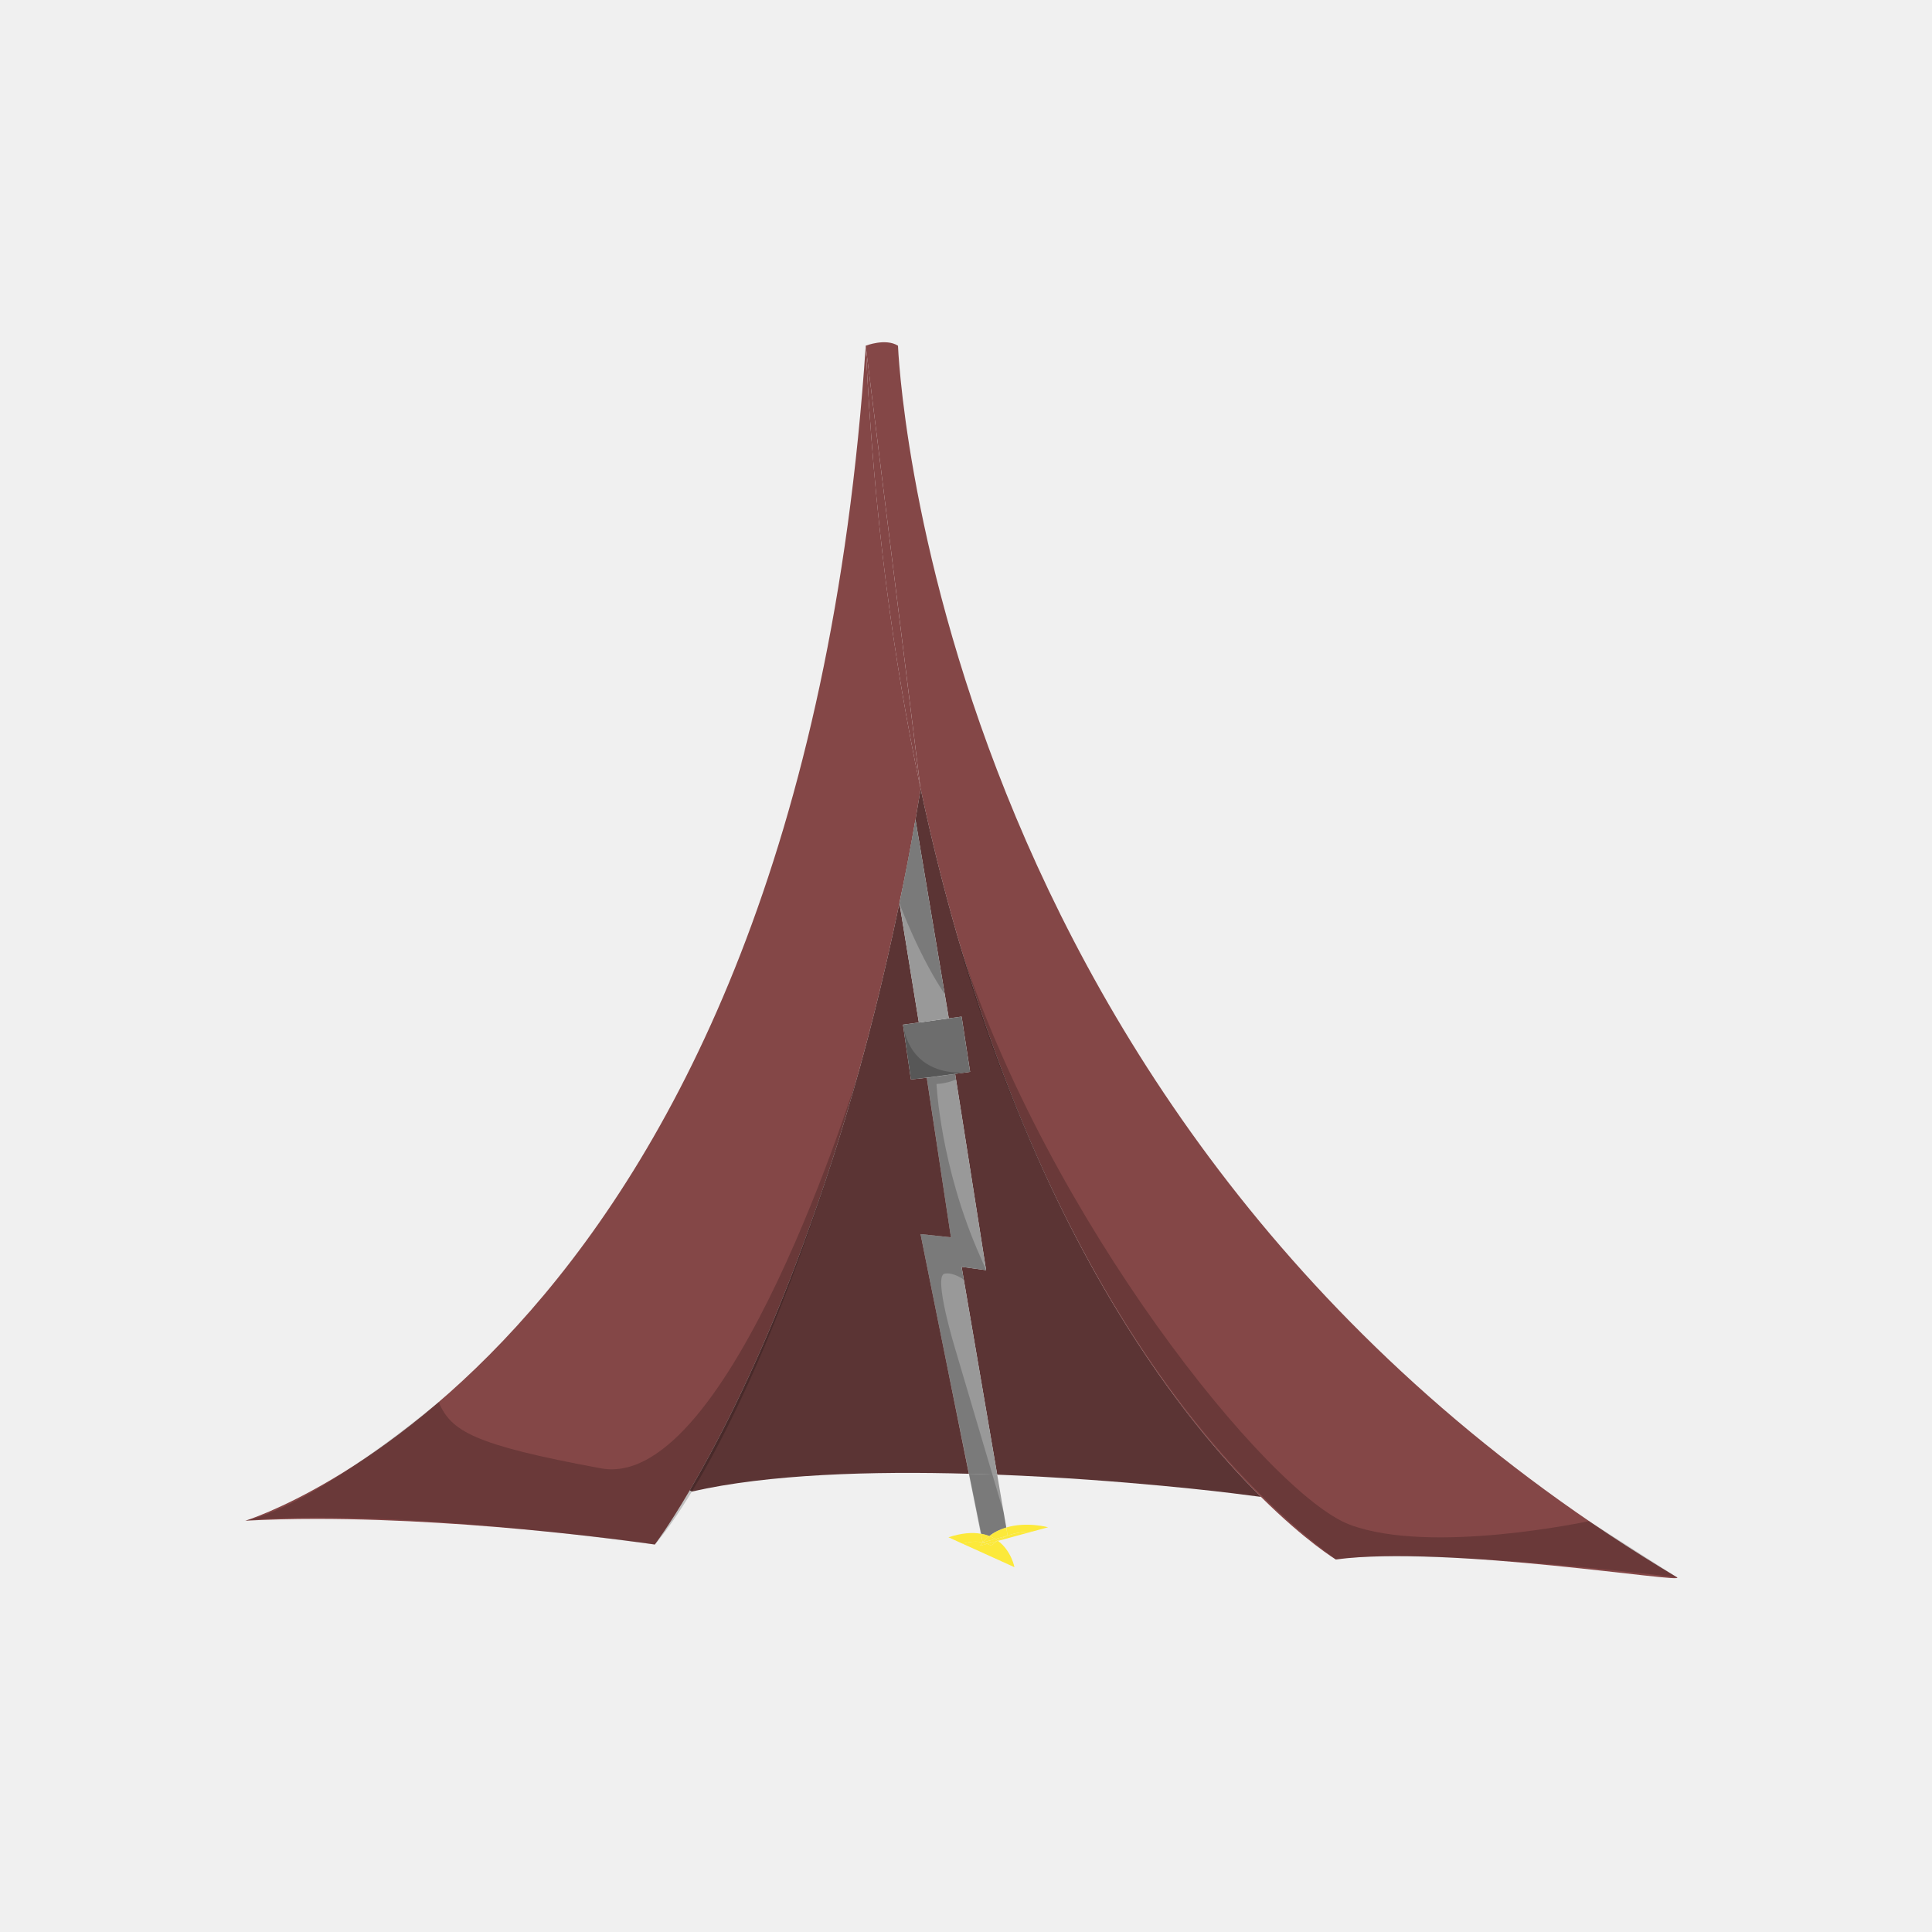
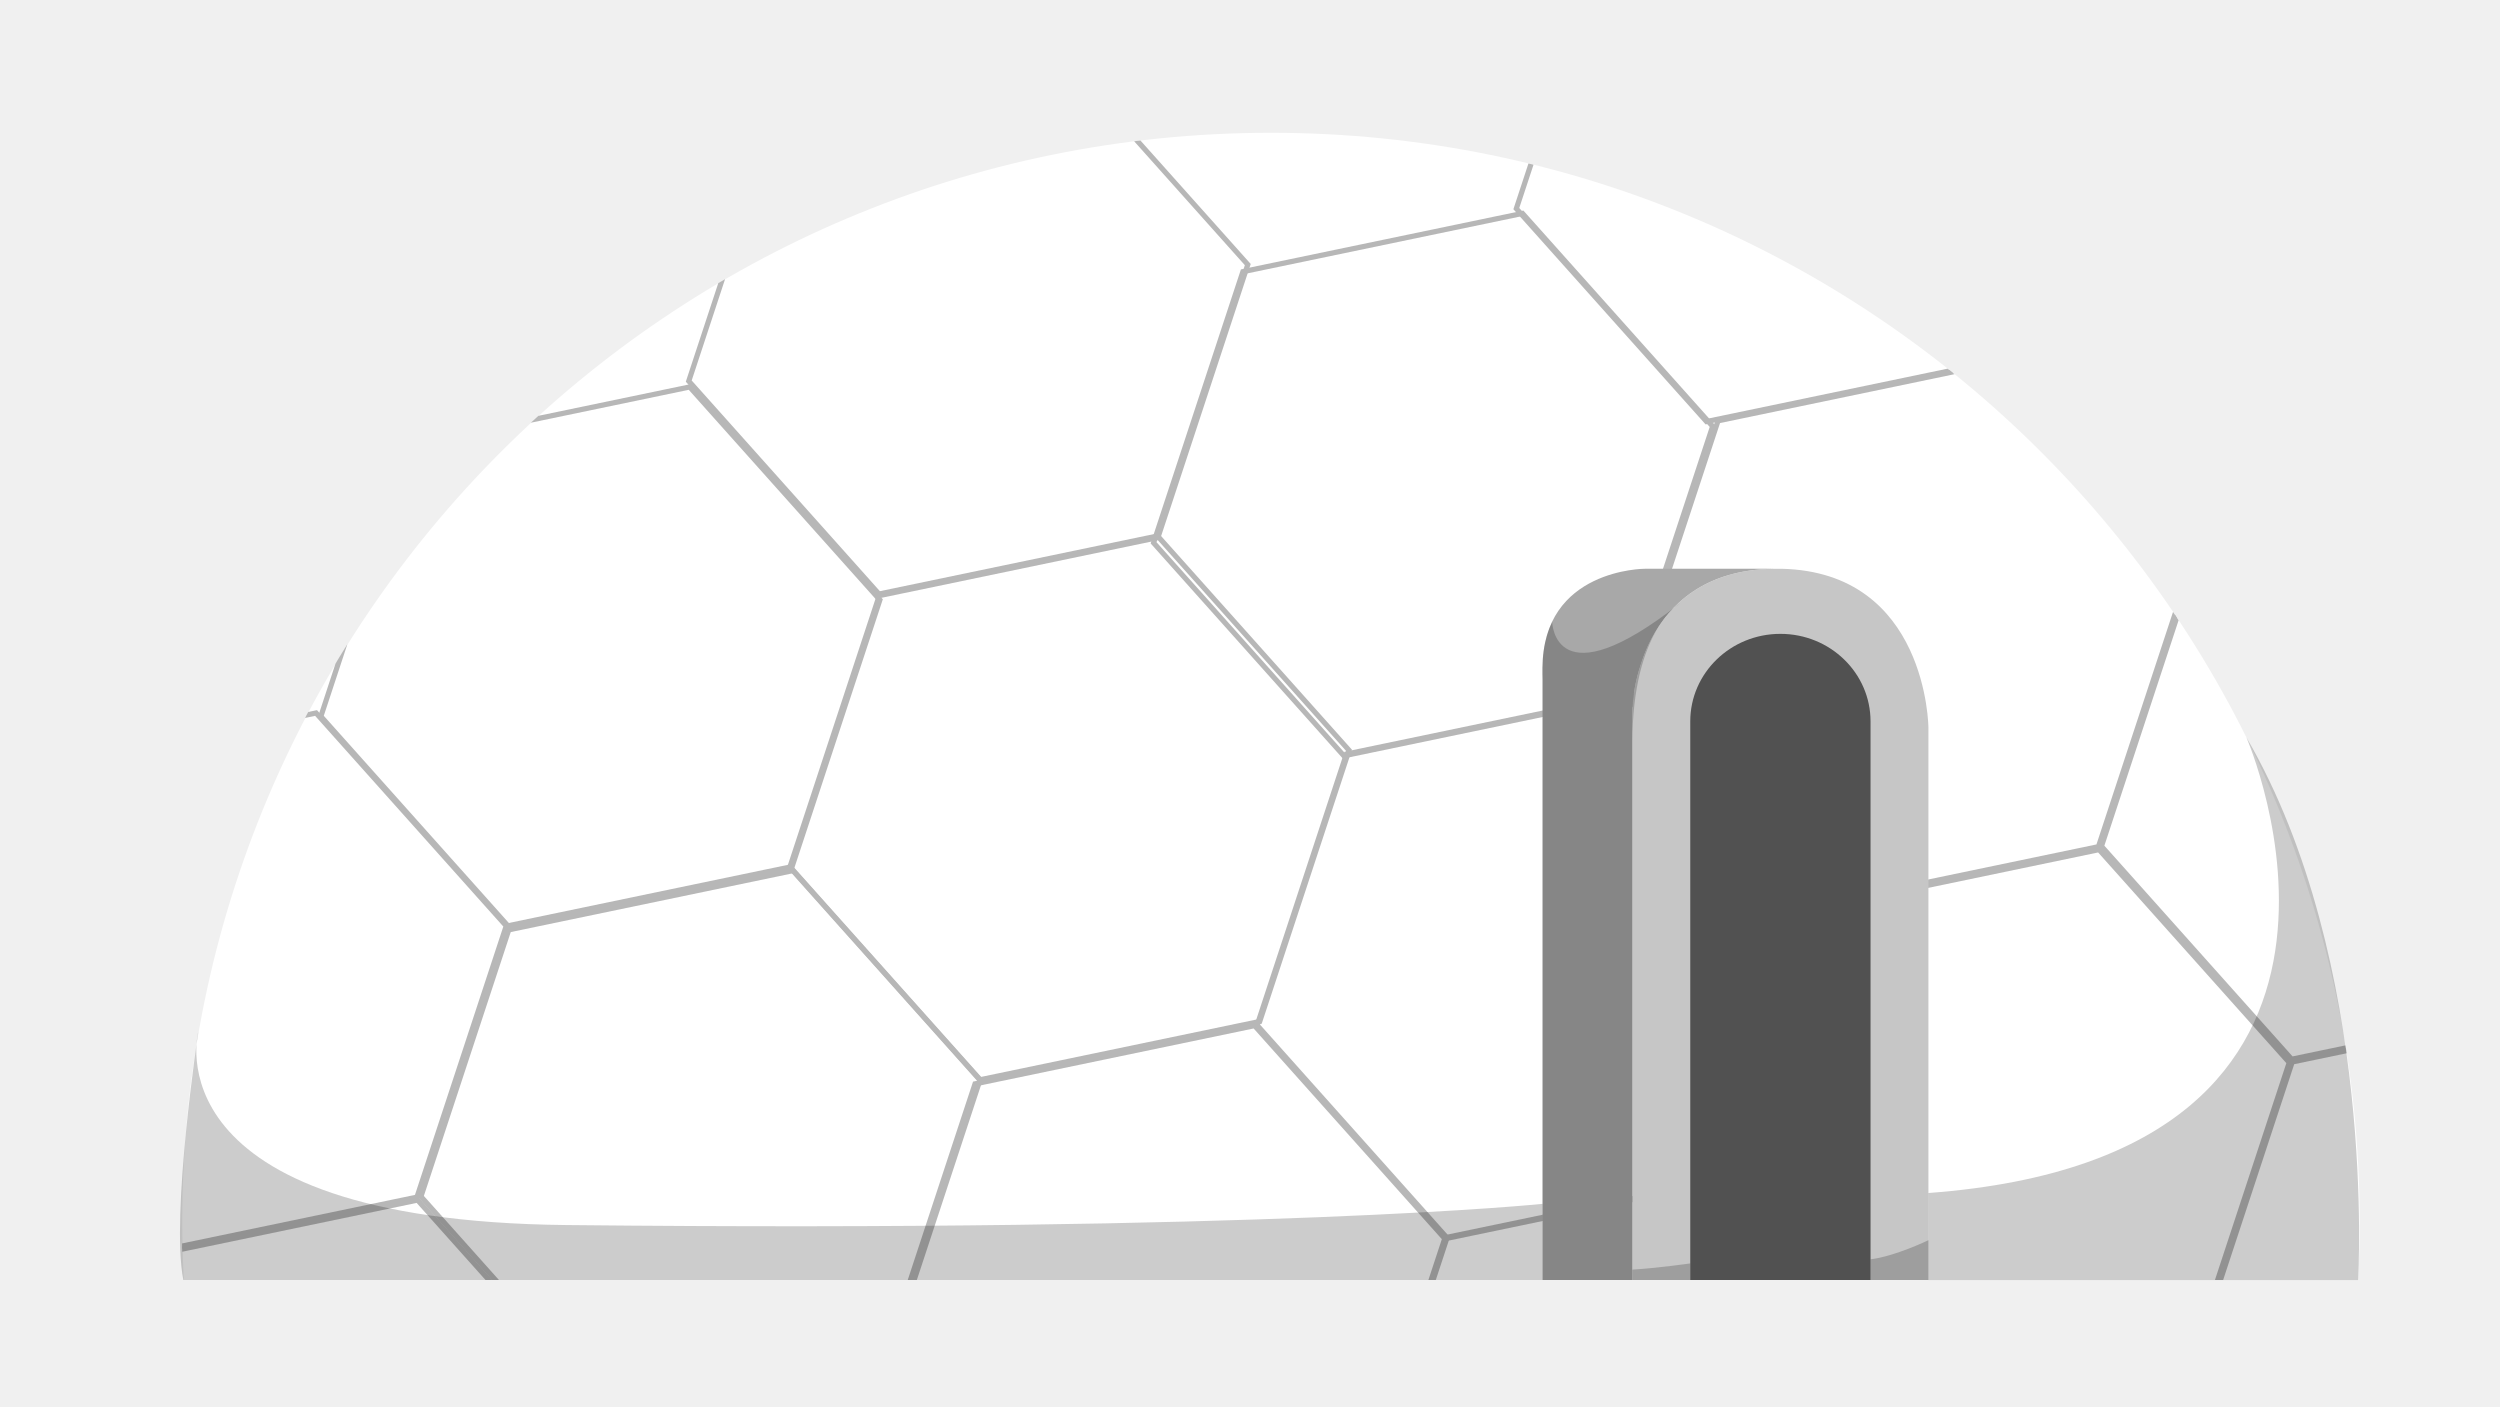
- <svg xmlns="http://www.w3.org/2000/svg" version="1.1" id="Laag_1" x="0px" y="0px" viewBox="0 0 1000 1000" style="enable-background:new 0 0 1000 1000;" xml:space="preserve">
+ <svg xmlns="http://www.w3.org/2000/svg" xmlns:xlink="http://www.w3.org/1999/xlink" version="1.1" x="0px" y="0px" viewBox="0 0 1920 1080" style="enable-background:new 0 0 1920 1080;" xml:space="preserve">
  <style type="text/css">
- 	.st0{fill:#844747;}
- 	.st1{fill:#5B3434;}
- 	.st2{fill:#999999;}
- 	.st3{fill:#FCE93A;}
- 	.st4{fill:#6D6D6D;}
- 	.st5{opacity:0.2;fill:#020202;}
+ 	.st0{display:none;}
+ 	.st1{display:inline;fill:#515151;stroke:#000000;stroke-width:4;stroke-miterlimit:10;}
+ 	.st2{fill:#FFFFFF;}
+ 	.st3{clip-path:url(#SVGID_2_);}
+ 	.st4{fill:none;stroke:#B7B7B7;stroke-width:4;}
+ 	.st5{fill:#C6C6C6;}
+ 	.st6{fill:#A8A8A8;}
+ 	.st7{fill:#515151;}
+ 	.st8{opacity:0.2;}
+ 	.st9{display:inline;}
+ 	.st10{clip-path:url(#SVGID_4_);}
+ 	.st11{fill:#99814B;}
+ 	.st12{fill:#BAA05A;}
+ 	.st13{fill:#777777;}
+ 	.st14{fill:#999999;}
+ 	.st15{fill:#CECECE;}
+ 	.st16{display:inline;opacity:0.2;}
+ 	.st17{display:inline;fill:#BFBFBF;}
+ 	.st18{clip-path:url(#SVGID_6_);}
+ 	.st19{display:inline;fill:#707070;}
+ 	.st20{fill:#BFBFBF;}
+ 	.st21{clip-path:url(#SVGID_8_);}
+ 	.st22{fill:#707070;}
+ 	.st23{fill:#878787;}
+ 	.st24{display:inline;opacity:0.2;fill:#020202;}
</style>
-   <g id="XMLID_1_">
+   <g id="background" class="st0">
+     <rect class="st1" width="1920" height="1080" />
+   </g>
+   <g id="shadow">
    <g>
-       <path class="st0" d="M448.08,178.94c0,0,10.33-4.05,16.72,0c0,0,15.02,405.67,403.2,637.46c6.22,3.76-119.42-16.96-176.57-9.21    c0,0-15.49-9.33-38.73-32.39c-20.48-20.3-47-51.29-74.11-95.89c-37.56-61.73-76.4-149.58-102.22-271.34L448.08,178.94z" />
-       <path class="st0" d="M357.01,771.39c-11.09,18.9-18.07,28.05-18.07,28.05s-89.37-13.26-175.11-13.26    c-12.44,0-24.82,0.29-36.85,0.94c0,0,286.37-86.91,321.11-608.18c4.11,86.97,14.32,162.78,28.28,228.62l0.12,1.06    c-0.88,5.28-1.76,10.5-2.64,15.61c-2.64,14.91-5.4,29.34-8.33,43.31C432.35,627.73,383.24,726.73,357.01,771.39z" />
-       <path class="st0" d="M476.36,407.56c-13.97-65.84-24.18-141.66-28.28-228.62L476.36,407.56z" />
-       <path class="st1" d="M652.7,774.79l-15.2-1.94c0,0-55.4-6.98-121.35-9.57l-18.43-107.56l12.68,1.7l-16.02-101.58l7.75-1.06    l-4.4-28.58l-6.63,0.88l-17.25-102.87c0.88-5.11,1.76-10.33,2.64-15.61l-0.12-1.06c25.82,121.76,64.67,209.61,102.22,271.34    C605.7,723.5,632.22,754.49,652.7,774.79z" />
-       <path class="st2" d="M501.48,762.82l-25-124.05l15.73,1.7l-12.5-82.62l14.67-2l16.02,101.58l-12.68-1.7l18.43,107.56    C511.28,763.11,506.41,762.94,501.48,762.82z" />
-       <path class="st1" d="M476.48,638.77l25,124.05c-49.88-1.41-103.75,0.12-143.36,9.21l-1.11-0.65    c26.23-44.66,75.35-143.65,108.5-303.85h0.06l10.03,61.73l-8.22,1.11l4.11,28.34l8.22-0.88l12.5,82.62L476.48,638.77z" />
-       <path class="st2" d="M516.15,763.29l4.69,27.35c-3.05,0.88-6.04,2.29-8.74,4.4c-1.35-0.53-2.82-0.94-4.4-1.17l-6.22-31.04    C506.41,762.94,511.28,763.11,516.15,763.29z" />
-       <path class="st3" d="M520.84,790.63c10.62-3.17,21.65-0.12,21.65-0.12l-8.22,2.23h-0.06c-3.52,0-8.16,0.41-12.68,2.11    L520.84,790.63z" />
-       <path class="st3" d="M534.22,792.75l-17.66,4.81c-0.06,0-0.06-0.06-0.12-0.06c1.64-1.11,3.34-2,5.11-2.64    C526.07,793.16,530.7,792.75,534.22,792.75z" />
-       <path class="st3" d="M520.84,790.63l0.7,4.23l-6.45,1.76c-0.94-0.65-1.94-1.11-2.99-1.58    C514.8,792.92,517.79,791.51,520.84,790.63z" />
-       <path class="st3" d="M515.09,796.62l6.45-1.76c-1.76,0.65-3.46,1.53-5.11,2.64C516.03,797.15,515.56,796.85,515.09,796.62z" />
-       <path class="st3" d="M516.56,797.56l-0.47,0.12c0.12-0.06,0.23-0.18,0.35-0.18C516.5,797.5,516.5,797.56,516.56,797.56z" />
-       <path class="st3" d="M515.09,796.62c0.47,0.23,0.94,0.53,1.35,0.88c-0.12,0-0.23,0.12-0.35,0.18l-5.16,1.41    c-0.7-0.29-1.47-0.53-2.29-0.7L515.09,796.62z" />
-       <path class="st3" d="M510.93,799.08l5.16-1.41c-1.06,0.7-2.05,1.53-2.99,2.41C512.45,799.73,511.75,799.38,510.93,799.08z" />
-       <path class="st3" d="M515.09,796.62l-6.45,1.76c1.06-1.29,2.23-2.35,3.46-3.34C513.16,795.51,514.15,795.97,515.09,796.62z" />
-       <path class="st3" d="M510.93,799.08l-3.64,1c0.41-0.59,0.88-1.17,1.35-1.7C509.46,798.56,510.22,798.79,510.93,799.08z" />
-       <path class="st3" d="M512.1,795.04c-1.23,1-2.41,2.05-3.46,3.34l-0.94-4.52C509.28,794.1,510.75,794.51,512.1,795.04z" />
-       <path class="st3" d="M525.07,811.17l-26.82-12.15c4.11-1.29,7.51-1.29,10.39-0.65c-0.47,0.53-0.94,1.11-1.35,1.7l3.64-1    c0.82,0.29,1.53,0.65,2.17,1c0.94-0.88,1.94-1.7,2.99-2.41l0.47-0.12C523.54,802.78,525.07,811.17,525.07,811.17z" />
-       <polygon class="st4" points="491.09,527.1 497.72,526.22 502.12,554.79 494.38,555.85 479.71,557.84 471.49,558.72 467.39,530.38     475.6,529.27   " />
-       <path class="st3" d="M508.64,798.38c-2.88-0.65-6.28-0.65-10.39,0.65l-7.34-3.34c6.87-2.23,12.38-2.64,16.78-1.82L508.64,798.38z" />
-       <path class="st2" d="M473.84,424.23l17.25,102.87l-15.49,2.17l-10.03-61.73h-0.06C468.44,453.57,471.2,439.13,473.84,424.23z" />
+       <g>
+         <path class="st2" d="M1811.01,983.06c0.79-14.89,1.21-29.88,1.21-44.96c0-461.78-374.35-836.12-836.12-836.12     S139.97,476.32,139.97,938.1c0,15.09,0.42,30.07,1.21,44.96H1811.01z" />
+         <g>
+           <defs>
+             <path id="SVGID_1_" d="M1811.02,983.06c0.78-14.83,1.2-29.75,1.2-44.78c0-461.88-374.43-836.31-836.31-836.31       S139.61,476.4,139.61,938.28c0,15.02,0.42,29.95,1.2,44.78H1811.02z" />
+           </defs>
+           <clipPath id="SVGID_2_">
+             <use xlink:href="#SVGID_1_" style="overflow:visible;" />
+           </clipPath>
+           <g class="st3">
+             <polygon class="st4" points="320.69,921.64 106.02,966.38 37.43,1174.66 183.51,1338.2 398.18,1293.46 466.77,1085.18      " />
+             <polygon class="st4" points="684.33,1039.25 469.66,1083.99 401.07,1292.26 547.15,1455.8 761.82,1411.06 830.41,1202.78             " />
+             <polygon class="st4" points="606.52,665.93 391.85,710.67 323.27,918.95 469.35,1082.49 684.02,1037.75 752.6,829.47      " />
+             <polygon class="st4" points="242.73,547.58 28.06,592.32 -40.53,800.6 105.55,964.14 320.22,919.4 388.81,711.12      " />
+             <polygon class="st4" points="963.5,787.67 748.84,832.41 680.25,1040.69 826.33,1204.23 1041,1159.49 1109.58,951.21      " />
+             <polygon class="st4" points="889.96,412.69 675.29,457.43 606.71,665.71 752.79,829.25 967.45,784.51 1036.04,576.23      " />
+             <polygon class="st4" points="529.67,297.18 315,341.92 246.41,550.2 392.49,713.74 607.16,669 675.75,460.72      " />
+             <polygon class="st4" points="812.22,39.66 597.55,84.4 528.96,292.68 675.04,456.22 889.71,411.48 958.3,203.2      " />
+             <polygon class="st4" points="1169.23,163.89 954.56,208.63 885.97,416.9 1032.05,580.44 1246.72,535.7 1315.31,327.42      " />
+             <polygon class="st4" points="1248.72,534.39 1034.05,579.13 965.47,787.41 1111.55,950.95 1326.22,906.21 1394.8,697.93             " />
+             <polygon class="st4" points="1326.07,905.5 1111.4,950.24 1042.81,1158.51 1188.89,1322.05 1403.56,1277.31 1472.15,1069.03             " />
+             <polygon class="st4" points="1612.08,652.49 1397.41,697.24 1328.82,905.51 1474.9,1069.05 1689.57,1024.31 1758.16,816.03             " />
+             <polygon class="st4" points="1975.09,770.84 1760.42,815.58 1691.83,1023.85 1837.91,1187.39 2052.58,1142.65 2121.17,934.37             " />
+             <polygon class="st4" points="1534.12,278.44 1319.45,323.18 1250.86,531.45 1396.94,694.99 1611.61,650.25 1680.2,441.97             " />
+             <polygon class="st4" points="1897.16,396.94 1682.49,441.68 1613.9,649.96 1759.98,813.5 1974.65,768.76 2043.24,560.48             " />
+             <polygon class="st4" points="1447.8,-92.81 1233.13,-48.06 1164.54,160.21 1310.62,323.75 1525.29,279.01 1593.88,70.73             " />
+           </g>
+         </g>
+         <g>
+           <g id="XMLID_1_">
+             <g>
+               <path class="st5" d="M1481.03,558.82v424.24h-227.36V543.89c0,0,2.42-105.47,108.32-107.07h6.24        C1480.29,439.31,1481.03,558.82,1481.03,558.82z" />
+               <path class="st6" d="M1263.3,436.81h98.69c-105.9,1.6-108.32,107.07-108.32,107.07v439.17h-68.98c0,0,0-385.13,0-470.09        C1184.69,436.89,1262.99,436.81,1263.3,436.81z" />
+             </g>
+             <g>
+ 					</g>
+           </g>
+         </g>
+         <path class="st7" d="M1367.35,486.8c-38.23,0-69.23,30.1-69.23,67.22v429.03h138.45V554.03     C1436.58,516.9,1405.59,486.8,1367.35,486.8z" />
+       </g>
+       <g>
+         <path class="st8" d="M1725.26,566.39c0,0,140.21,321.32-244.23,349.84v66.84h329.98     C1811.01,983.06,1825.83,739.14,1725.26,566.39z" />
+         <path class="st8" d="M1184.68,924.55c0,0-208.77,21.94-749.71,16.29C112.93,937.47,152.3,792.36,152.3,792.36     s-21.32,140.66-11.5,190.7h1043.88V924.55z" />
+         <path class="st8" d="M1481.03,952.44c0,0-25.6,12.44-44.45,14.7v15.92h44.45V952.44z" />
+         <path class="st8" d="M1298.13,970.3c0,0-25.32,3.63-44.45,4.76v8h44.45V970.3z" />
+         <path class="st8" d="M1290.19,463.36c0,0-36.52,20.56-36.52,107.23c0,139.35,0,412.47,0,412.47h-68.99V521.84     c0,0-2.27-24.72,7.4-44.14C1192.08,477.7,1193.33,539.52,1290.19,463.36z" />
+       </g>
    </g>
-     <g>
- 	</g>
  </g>
-   <path class="st5" d="M822.48,787.33c0,0-81.69,17.61-123.78,1.87C656.61,773.45,541.99,630.78,496.36,488  c0,0,55,215.52,195.08,319.18c0,0,34.95-7.41,176.55,9.25L822.48,787.33z" />
-   <path class="st5" d="M444.17,555.88c0,0-66.24,216.44-133.11,204.13c-66.87-12.31-77.51-19.42-84.02-34.29  c0,0-63.39,53.53-100.06,61.38c0,0,58.76-8.15,211.93,12.35C338.92,799.45,391.76,742.4,444.17,555.88z" />
-   <path class="st5" d="M473.85,424.2l-8.3,43.35c0,0,10.04,27.14,23.44,47.02L473.85,424.2z" />
-   <path class="st5" d="M467.37,530.4l4.13,28.32l30.62-3.95C502.12,554.77,472.49,560.18,467.37,530.4z" />
-   <path class="st5" d="M494.81,558.72c0,0-4.16,2.05-10.07,2.36c0,0,1.91,42.67,22.62,89.3l3.06,7.06l-12.72-1.69l1.12,6.55  c0,0-5.55-4.02-9.97-3.03c-5.92,1.33,5.6,39.05,5.6,39.05l25.07,84.71l1.31,7.61c0,0-5.76,1.64-8.74,4.42c0,0-2.91-1-4.13-1.19  l-19.48-95.54l-11.99-59.58l15.7,1.71l-12.4-82.52l14.65-2.07L494.81,558.72z" />
+   <g id="shad_fences">
+     <g class="st0">
+       <g class="st9">
+         <g>
+           <path class="st2" d="M1813.78,499.51c0.31-5.85,0.48-11.74,0.48-17.67c0-181.46-147.1-328.55-328.55-328.55      s-328.55,147.1-328.55,328.55c0,5.93,0.17,11.82,0.48,17.67H1813.78z" />
+           <g>
+             <defs>
+               <path id="SVGID_3_" d="M1813.78,499.51c0.31-5.83,0.47-11.69,0.47-17.6c0-181.5-147.13-328.63-328.63-328.63        c-181.5,0-328.63,147.13-328.63,328.63c0,5.9,0.16,11.77,0.47,17.6H1813.78z" />
+             </defs>
+             <clipPath id="SVGID_4_">
+               <use xlink:href="#SVGID_3_" style="overflow:visible;" />
+             </clipPath>
+             <g class="st10">
+               <polygon class="st4" points="1228.16,475.38 1143.8,492.96 1116.85,574.8 1174.25,639.07 1258.61,621.48 1285.56,539.64               " />
+               <polygon class="st4" points="1371.05,521.59 1286.69,539.17 1259.74,621.01 1317.15,685.28 1401.5,667.7 1428.45,585.85               " />
+               <polygon class="st4" points="1340.47,374.9 1256.12,392.48 1229.17,474.32 1286.57,538.58 1370.93,521 1397.88,439.16               " />
+               <polygon class="st4" points="1197.52,328.39 1113.17,345.97 1086.22,427.82 1143.62,492.08 1227.97,474.5 1254.92,392.66               " />
+               <polygon class="st4" points="1480.75,422.73 1396.4,440.32 1369.45,522.16 1426.85,586.42 1511.2,568.84 1538.15,487               " />
+               <polygon class="st4" points="1451.85,275.39 1367.5,292.97 1340.55,374.81 1397.95,439.07 1482.3,421.49 1509.25,339.65               " />
+               <polygon class="st4" points="1310.27,230 1225.92,247.58 1198.97,329.42 1256.37,393.68 1340.73,376.1 1367.68,294.26               " />
+               <polygon class="st4" points="1421.3,128.81 1336.95,146.39 1310,228.23 1367.4,292.49 1451.75,274.91 1478.7,193.07       " />
+               <polygon class="st4" points="1561.59,177.62 1477.24,195.2 1450.28,277.04 1507.69,341.3 1592.04,323.72 1618.99,241.88               " />
+               <polygon class="st4" points="1592.83,323.21 1508.47,340.79 1481.52,422.63 1538.92,486.89 1623.28,469.31 1650.23,387.47               " />
+               <polygon class="st4" points="1623.22,469.03 1538.87,486.62 1511.91,568.46 1569.32,632.72 1653.67,615.14 1680.62,533.3               " />
+               <polygon class="st4" points="1735.61,369.62 1651.25,387.2 1624.3,469.04 1681.7,533.3 1766.06,515.72 1793.01,433.88               " />
+               <polygon class="st4" points="1878.25,416.12 1793.9,433.7 1766.95,515.54 1824.35,579.81 1908.7,562.22 1935.65,480.38               " />
+               <polygon class="st4" points="1704.97,222.63 1620.62,240.21 1593.67,322.05 1651.07,386.32 1735.42,368.74 1762.38,286.89               " />
+               <polygon class="st4" points="1847.63,269.2 1763.28,286.78 1736.32,368.62 1793.73,432.88 1878.08,415.3 1905.03,333.46               " />
+               <polygon class="st4" points="1671.05,76.75 1586.7,94.33 1559.75,176.18 1617.15,240.44 1701.5,222.86 1728.46,141.01               " />
+             </g>
+           </g>
+           <g>
+             <g id="XMLID_2_">
+               <g>
+                 <path class="st5" d="M1684.11,332.81v166.7h-89.34V326.94c0,0,0.95-41.45,42.56-42.07h2.45         C1683.82,285.84,1684.11,332.81,1684.11,332.81z" />
+                 <path class="st6" d="M1598.55,284.86h38.78c-41.61,0.63-42.56,42.07-42.56,42.07v172.57h-27.1c0,0,0-151.34,0-184.72         C1567.66,284.89,1598.43,284.86,1598.55,284.86z" />
+               </g>
+               <g>
+ 						</g>
+             </g>
+           </g>
+           <path class="st7" d="M1639.44,304.51c-15.02,0-27.2,11.83-27.2,26.42v168.59h54.41V330.93      C1666.64,316.34,1654.47,304.51,1639.44,304.51z" />
+         </g>
+       </g>
+       <g class="st9">
+         <path class="st8" d="M1779.59,336.47c0,0,55.1,126.26-95.97,137.47v26.26h129.66C1813.28,500.2,1819.11,404.35,1779.59,336.47z" />
+         <path class="st8" d="M1567.17,477.21c0,0-82.03,8.62-294.6,6.4c-126.55-1.32-111.07-58.34-111.07-58.34s-8.38,55.27-4.52,74.94     h410.19V477.21z" />
+         <path class="st8" d="M1683.62,488.17c0,0-10.06,4.89-17.47,5.78v6.26h17.47V488.17z" />
+         <path class="st8" d="M1611.75,495.19c0,0-9.95,1.43-17.47,1.87v3.14h17.47V495.19z" />
+         <path class="st8" d="M1608.63,295.98c0,0-14.35,8.08-14.35,42.14c0,54.76,0,162.08,0,162.08h-27.11V318.97     c0,0-0.89-9.71,2.91-17.34C1570.08,301.62,1570.56,325.91,1608.63,295.98z" />
+       </g>
+       <g class="st9">
+         <rect x="1298.4" y="410.64" class="st11" width="243.12" height="19.99" />
+         <rect x="1298.4" y="467.34" class="st11" width="243.12" height="19.99" />
+         <polygon class="st12" points="1541.52,499.51 1541.52,404.23 1528.38,387.88 1515.83,404 1515.83,499.51    " />
+         <polygon class="st12" points="1484.77,499.51 1484.77,404.23 1471.63,387.88 1459.08,404 1459.08,499.51    " />
+         <polygon class="st12" points="1434.79,499.51 1434.79,404.23 1421.65,387.88 1409.1,404 1409.1,499.51    " />
+         <polygon class="st12" points="1379.21,499.51 1379.21,404.23 1366.06,387.88 1353.52,404 1353.52,499.51    " />
+         <polygon class="st12" points="1324.09,499.51 1324.09,404.23 1310.95,387.88 1298.4,404 1298.4,499.51    " />
+         <path class="st13" d="M1497.52,279.67c0,0-11.58,56.72-12.9,93.46h-9.02v-93.46H1497.52z" />
+         <rect x="1399.04" y="279.67" class="st14" width="76.55" height="93.46" />
+         <rect x="1403.7" y="285.37" class="st15" width="67.23" height="82.07" />
+       </g>
+       <path class="st16" d="M1541.52,474.99c0,0-11.93,5.19-25.69,7.92c-13.36,2.66-89.68,4.42-106.73,4.42v12.18h25.69v-12.18h24.29    v12.18h25.69v-12.18h31.06v12.18h25.69V474.99z" />
+       <path class="st16" d="M1379.21,488.58c0,0-19.16,1.55-25.69,1.83v9.11h25.69V488.58z" />
+       <path class="st16" d="M1324.09,491.67c0,0-21.29,0.98-25.69,1.12v6.72h25.69V491.67z" />
+       <path class="st16" d="M1470.93,298.58c0,0-3.41,74.55-67.23,63.23v5.63h67.23V298.58z" />
+       <path class="st9" d="M1526.93,322.65" />
+     </g>
+     <g class="st0">
+       <polygon class="st17" points="714.53,696.02 714.53,656.65 745.18,656.65 784.51,656.65 784.51,738.24 714.53,738.24   " />
+       <g class="st9">
+         <path class="st2" d="M909.4,1014.11c0.31-5.85,0.48-11.74,0.48-17.67c0-181.46-147.1-328.55-328.55-328.55     s-328.55,147.1-328.55,328.55c0,5.93,0.17,11.82,0.48,17.67H909.4z" />
+         <g>
+           <defs>
+             <path id="SVGID_5_" d="M909.4,1014.11c0.31-5.83,0.47-11.69,0.47-17.6c0-181.5-147.13-328.63-328.63-328.63       S252.62,815.02,252.62,996.52c0,5.9,0.16,11.77,0.47,17.6H909.4z" />
+           </defs>
+           <clipPath id="SVGID_6_">
+             <use xlink:href="#SVGID_5_" style="overflow:visible;" />
+           </clipPath>
+           <g class="st18">
+             <polygon class="st4" points="323.78,989.98 239.42,1007.56 212.47,1089.4 269.87,1153.67 354.23,1136.08 381.18,1054.24             " />
+             <polygon class="st4" points="466.67,1036.19 382.32,1053.77 355.36,1135.62 412.77,1199.88 497.12,1182.3 524.07,1100.45             " />
+             <polygon class="st4" points="436.1,889.5 351.74,907.08 324.79,988.92 382.19,1053.18 466.55,1035.6 493.5,953.76      " />
+             <polygon class="st4" points="293.14,842.99 208.79,860.57 181.84,942.42 239.24,1006.68 323.59,989.1 350.54,907.26      " />
+             <polygon class="st4" points="576.37,937.33 492.02,954.92 465.07,1036.76 522.47,1101.02 606.82,1083.44 633.77,1001.6             " />
+             <polygon class="st4" points="547.47,789.99 463.12,807.57 436.17,889.41 493.57,953.67 577.92,936.09 604.88,854.25      " />
+             <polygon class="st4" points="405.9,744.6 321.54,762.18 294.59,844.02 351.99,908.28 436.35,890.7 463.3,808.86      " />
+             <polygon class="st4" points="516.92,643.41 432.57,660.99 405.62,742.83 463.02,807.09 547.37,789.51 574.33,707.67      " />
+             <polygon class="st4" points="657.21,692.22 572.86,709.8 545.91,791.64 603.31,855.9 687.66,838.32 714.61,756.48      " />
+             <polygon class="st4" points="688.45,837.81 604.09,855.39 577.14,937.23 634.55,1001.49 718.9,983.91 745.85,902.07      " />
+             <polygon class="st4" points="718.84,983.63 634.49,1001.22 607.54,1083.06 664.94,1147.32 749.29,1129.74 776.24,1047.9             " />
+             <polygon class="st4" points="831.23,884.22 746.88,901.8 719.92,983.64 777.33,1047.9 861.68,1030.32 888.63,948.48      " />
+             <polygon class="st4" points="973.87,930.72 889.52,948.3 862.57,1030.14 919.97,1094.41 1004.32,1076.82 1031.27,994.98             " />
+             <polygon class="st4" points="800.59,737.23 716.24,754.81 689.29,836.65 746.69,900.92 831.05,883.34 858,801.49      " />
+             <polygon class="st4" points="943.25,783.8 858.9,801.38 831.95,883.22 889.35,947.48 973.7,929.9 1000.65,848.06      " />
+             <polygon class="st4" points="766.67,591.35 682.32,608.93 655.37,690.78 712.77,755.04 797.13,737.46 824.08,655.61      " />
+           </g>
+         </g>
+         <g>
+           <g id="XMLID_3_">
+             <g>
+               <path class="st5" d="M779.74,847.4v166.7H690.4V841.54c0,0,0.93-41.45,42.55-42.07h2.45        C779.44,800.44,779.74,847.4,779.74,847.4z" />
+               <path class="st6" d="M694.17,799.46h38.78c-41.61,0.63-42.55,42.07-42.55,42.07v172.57h-27.12c0,0,0-151.34,0-184.72        C663.28,799.49,694.05,799.46,694.17,799.46z" />
+             </g>
+             <g>
+ 					</g>
+           </g>
+         </g>
+         <path class="st7" d="M735.06,819.11c-15.02,0-27.2,11.83-27.2,26.42v168.59h54.4V845.53     C762.27,830.94,750.09,819.11,735.06,819.11z" />
+       </g>
+       <rect x="702.43" y="627.23" class="st19" width="93.56" height="29.42" />
+       <g class="st9">
+         <path class="st8" d="M876.06,850.38c0,0,55.1,126.26-95.97,137.47v26.26h129.66C909.76,1014.11,915.58,918.26,876.06,850.38z" />
+         <path class="st8" d="M663.64,991.12c0,0-82.03,8.62-294.6,6.4c-126.55-1.32-111.07-58.34-111.07-58.34s-8.38,55.27-4.52,74.94     h410.19V991.12z" />
+         <path class="st8" d="M780.09,1002.08c0,0-10.06,4.89-17.47,5.78v6.26h17.47V1002.08z" />
+         <path class="st8" d="M708.22,1009.1c0,0-9.95,1.43-17.47,1.87v3.14h17.47V1009.1z" />
+         <path class="st8" d="M705.1,809.9c0,0-14.35,8.08-14.35,42.14c0,54.76,0,162.08,0,162.08h-27.11V832.88c0,0-0.89-9.71,2.91-17.34     C666.55,815.53,667.04,839.82,705.1,809.9z" />
+       </g>
+       <rect x="702.43" y="627.23" class="st16" width="42.75" height="29.42" />
+       <path class="st16" d="M714.53,696.02v-39.38h30.65v54.96C745.18,711.61,728.77,701.67,714.53,696.02z" />
+       <g class="st9">
+         <rect x="394.02" y="925.24" class="st11" width="243.12" height="19.99" />
+         <rect x="394.02" y="981.94" class="st11" width="243.12" height="19.99" />
+         <polygon class="st12" points="637.15,1014.11 637.15,918.83 624,902.48 611.46,918.6 611.46,1014.11    " />
+         <polygon class="st12" points="580.4,1014.11 580.4,918.83 567.25,902.48 554.71,918.6 554.71,1014.11    " />
+         <polygon class="st12" points="530.42,1014.11 530.42,918.83 517.27,902.48 504.73,918.6 504.73,1014.11    " />
+         <polygon class="st12" points="474.83,1014.11 474.83,918.83 461.69,902.48 449.14,918.6 449.14,1014.11    " />
+         <polygon class="st12" points="419.71,1014.11 419.71,918.83 406.57,902.48 394.02,918.6 394.02,1014.11    " />
+         <path class="st13" d="M593.14,794.27c0,0-11.58,56.72-12.9,93.46h-9.02v-93.46H593.14z" />
+         <rect x="494.66" y="794.27" class="st14" width="76.55" height="93.46" />
+         <rect x="499.32" y="799.97" class="st15" width="67.23" height="82.07" />
+       </g>
+       <path class="st16" d="M637.15,989.59c0,0-11.93,5.19-25.69,7.92c-13.36,2.66-89.68,4.42-106.73,4.42v12.18h25.69v-12.18h24.29    v12.18h25.69v-12.18h31.06v12.18h25.69V989.59z" />
+       <path class="st16" d="M474.83,1003.18c0,0-19.16,1.55-25.69,1.83v9.11h25.69V1003.18z" />
+       <path class="st16" d="M419.71,1006.27c0,0-21.29,0.98-25.69,1.12v6.72h25.69V1006.27z" />
+       <path class="st16" d="M566.55,813.18c0,0-3.41,74.55-67.23,63.23v5.63h67.23V813.18z" />
+       <path class="st9" d="M622.56,837.25" />
+     </g>
+     <g class="st0">
+       <g class="st9">
+         <polygon class="st20" points="1589.38,690.92 1589.38,651.54 1620.03,651.54 1659.35,651.54 1659.35,733.13 1589.38,733.13         " />
+         <g>
+           <path class="st2" d="M1784.25,1009.01c0.31-5.85,0.48-11.74,0.48-17.67c0-181.46-147.1-328.55-328.55-328.55      s-328.55,147.1-328.55,328.55c0,5.93,0.17,11.82,0.48,17.67H1784.25z" />
+           <g>
+             <defs>
+               <path id="SVGID_7_" d="M1784.25,1009.01c0.31-5.83,0.47-11.69,0.47-17.6c0-181.5-147.13-328.63-328.63-328.63        s-328.63,147.13-328.63,328.63c0,5.9,0.16,11.77,0.47,17.6H1784.25z" />
+             </defs>
+             <clipPath id="SVGID_8_">
+               <use xlink:href="#SVGID_7_" style="overflow:visible;" />
+             </clipPath>
+             <g class="st21">
+               <polygon class="st4" points="1198.63,984.88 1114.27,1002.46 1087.32,1084.3 1144.72,1148.56 1229.08,1130.98         1256.03,1049.14       " />
+               <polygon class="st4" points="1341.52,1031.09 1257.17,1048.67 1230.21,1130.51 1287.62,1194.77 1371.97,1177.19         1398.92,1095.35       " />
+               <polygon class="st4" points="1310.95,884.39 1226.59,901.97 1199.64,983.82 1257.04,1048.08 1341.4,1030.5 1368.35,948.66               " />
+               <polygon class="st4" points="1167.99,837.89 1083.64,855.47 1056.69,937.31 1114.09,1001.58 1198.44,983.99 1225.39,902.15               " />
+               <polygon class="st4" points="1451.22,932.23 1366.87,949.81 1339.92,1031.65 1397.32,1095.92 1481.67,1078.34 1508.62,996.49               " />
+               <polygon class="st4" points="1422.32,784.88 1337.97,802.46 1311.02,884.31 1368.42,948.57 1452.77,930.99 1479.73,849.14               " />
+               <polygon class="st4" points="1280.75,739.49 1196.39,757.07 1169.44,838.92 1226.84,903.18 1311.2,885.6 1338.15,803.76               " />
+               <polygon class="st4" points="1391.77,638.3 1307.42,655.88 1280.47,737.73 1337.87,801.99 1422.22,784.41 1449.18,702.56               " />
+               <polygon class="st4" points="1532.06,687.12 1447.71,704.7 1420.76,786.54 1478.16,850.8 1562.51,833.22 1589.46,751.38               " />
+               <polygon class="st4" points="1563.3,832.71 1478.94,850.29 1451.99,932.13 1509.4,996.39 1593.75,978.81 1620.7,896.97               " />
+               <polygon class="st4" points="1593.69,978.53 1509.34,996.11 1482.39,1077.95 1539.79,1142.22 1624.14,1124.64         1651.09,1042.79       " />
+               <polygon class="st4" points="1706.08,879.11 1621.73,896.69 1594.77,978.54 1652.18,1042.8 1736.53,1025.22 1763.48,943.38               " />
+               <polygon class="st4" points="1848.72,925.62 1764.37,943.2 1737.42,1025.04 1794.82,1089.3 1879.17,1071.72 1906.12,989.88               " />
+               <polygon class="st4" points="1675.44,732.13 1591.09,749.71 1564.14,831.55 1621.54,895.81 1705.9,878.23 1732.85,796.39               " />
+               <polygon class="st4" points="1818.1,778.69 1733.75,796.27 1706.8,878.12 1764.2,942.38 1848.55,924.8 1875.5,842.96               " />
+               <polygon class="st4" points="1641.52,586.25 1557.17,603.83 1530.22,685.67 1587.62,749.93 1671.98,732.35 1698.93,650.51               " />
+             </g>
+           </g>
+           <g>
+             <g id="XMLID_4_">
+               <g>
+                 <path class="st5" d="M1654.58,1009.01h-89.34V836.43c0,0,0.95-41.45,42.56-42.07h2.45c44.04,0.98,44.33,47.94,44.33,47.94         V1009.01z" />
+                 <path class="st6" d="M1565.24,836.43v172.57h-27.1c0,0,0-151.34,0-184.72c0-29.89,30.77-29.92,30.89-29.92h38.78         C1566.19,794.99,1565.24,836.43,1565.24,836.43z" />
+               </g>
+               <g>
+ 						</g>
+             </g>
+           </g>
+           <path class="st7" d="M1609.91,814.01c-15.02,0-27.2,11.83-27.2,26.42v168.59h54.41V840.42      C1637.12,825.83,1624.94,814.01,1609.91,814.01z" />
+         </g>
+         <rect x="1577.28" y="622.12" class="st22" width="93.56" height="29.42" />
+         <g>
+           <path class="st8" d="M1750.91,845.28c0,0,55.1,126.26-95.97,137.47v26.26h129.66C1784.61,1009.01,1790.43,913.16,1750.91,845.28      z" />
+           <path class="st8" d="M1538.49,986.02c0,0-82.03,8.62-294.6,6.4c-126.55-1.32-111.07-58.34-111.07-58.34s-8.38,55.27-4.52,74.94      h410.19V986.02z" />
+           <path class="st8" d="M1654.94,996.98c0,0-10.06,4.89-17.47,5.78v6.26h17.47V996.98z" />
+           <path class="st8" d="M1583.07,1003.99c0,0-9.95,1.43-17.47,1.87v3.14h17.47V1003.99z" />
+           <path class="st8" d="M1579.95,804.79c0,0-14.35,8.08-14.35,42.14c0,54.76,0,162.08,0,162.08h-27.11V827.77      c0,0-0.89-9.71,2.91-17.34C1541.4,810.43,1541.89,834.72,1579.95,804.79z" />
+         </g>
+         <rect x="1577.28" y="622.12" class="st8" width="42.75" height="29.42" />
+         <path class="st8" d="M1589.38,690.92v-39.38h30.65v54.96C1620.03,706.5,1603.62,696.57,1589.38,690.92z" />
+         <g>
+           <rect x="1268.87" y="920.13" class="st11" width="243.12" height="19.99" />
+           <rect x="1268.87" y="976.84" class="st11" width="243.12" height="19.99" />
+           <polygon class="st12" points="1512,1009.01 1512,913.72 1498.85,897.37 1486.3,913.49 1486.3,1009.01     " />
+           <polygon class="st12" points="1455.25,1009.01 1455.25,913.72 1442.1,897.37 1429.55,913.49 1429.55,1009.01     " />
+           <polygon class="st12" points="1405.27,1009.01 1405.27,913.72 1392.12,897.37 1379.58,913.49 1379.58,1009.01     " />
+           <polygon class="st12" points="1349.68,1009.01 1349.68,913.72 1336.54,897.37 1323.99,913.49 1323.99,1009.01     " />
+           <polygon class="st12" points="1294.56,1009.01 1294.56,913.72 1281.42,897.37 1268.87,913.49 1268.87,1009.01     " />
+           <path class="st13" d="M1467.99,789.17c0,0-11.58,56.72-12.9,93.46h-9.02v-93.46H1467.99z" />
+           <rect x="1369.51" y="789.17" class="st14" width="76.55" height="93.46" />
+           <rect x="1374.17" y="794.86" class="st15" width="67.23" height="82.07" />
+         </g>
+         <path class="st8" d="M1512,984.48c0,0-11.93,5.19-25.69,7.92c-13.36,2.66-89.68,4.42-106.73,4.42v12.18h25.69v-12.18h24.29v12.18     h25.69v-12.18h31.06v12.18H1512V984.48z" />
+         <path class="st8" d="M1349.68,998.08c0,0-19.16,1.55-25.69,1.83v9.11h25.69V998.08z" />
+         <path class="st8" d="M1294.56,1001.17c0,0-21.29,0.98-25.69,1.12v6.72h25.69V1001.17z" />
+         <path class="st8" d="M1441.4,808.08c0,0-3.41,74.55-67.22,63.23v5.63h67.22V808.08z" />
+         <path d="M1497.41,832.14" />
+       </g>
+       <g class="st9">
+         <path class="st6" d="M1372.61,603.58c-3.21-1.92-6.67-3.39-10.37-4.32c-27.32-6.83-57.02,17.86-66.33,55.14     c-9.31,37.28,5.29,73.03,32.61,79.86c18.73,6.92,69.01-8.57,82.01-51.23C1424.86,636.01,1390.72,612.46,1372.61,603.58z" />
+         <ellipse transform="matrix(0.2424 -0.9702 0.9702 0.2424 372.2785 1810.11)" class="st5" cx="1345.1" cy="666.7" rx="69.58" ry="50.71" />
+       </g>
+       <g class="st9">
+         <path class="st23" d="M1337.47,735.32l1.81-13.91l-12.67-20.31c0,0,6.27-12.82,5.89-19.01c0,0-10.86,4.07-18.14,18.24     l12.95,20.24l-3.35,12.26C1323.96,732.82,1331.05,735.86,1337.47,735.32z" />
+         <circle class="st23" cx="1333.9" cy="680.18" r="5.18" />
+       </g>
+       <path class="st24" d="M1395.13,638.29c0,0-9.21,80.25-56.78,90.21l-0.89,6.82c0,0,18.68,0.42,35.47-16.8s22.55-41.17,23.6-51.82    C1398.09,650.9,1395.13,638.29,1395.13,638.29z" />
+     </g>
+   </g>
</svg>
